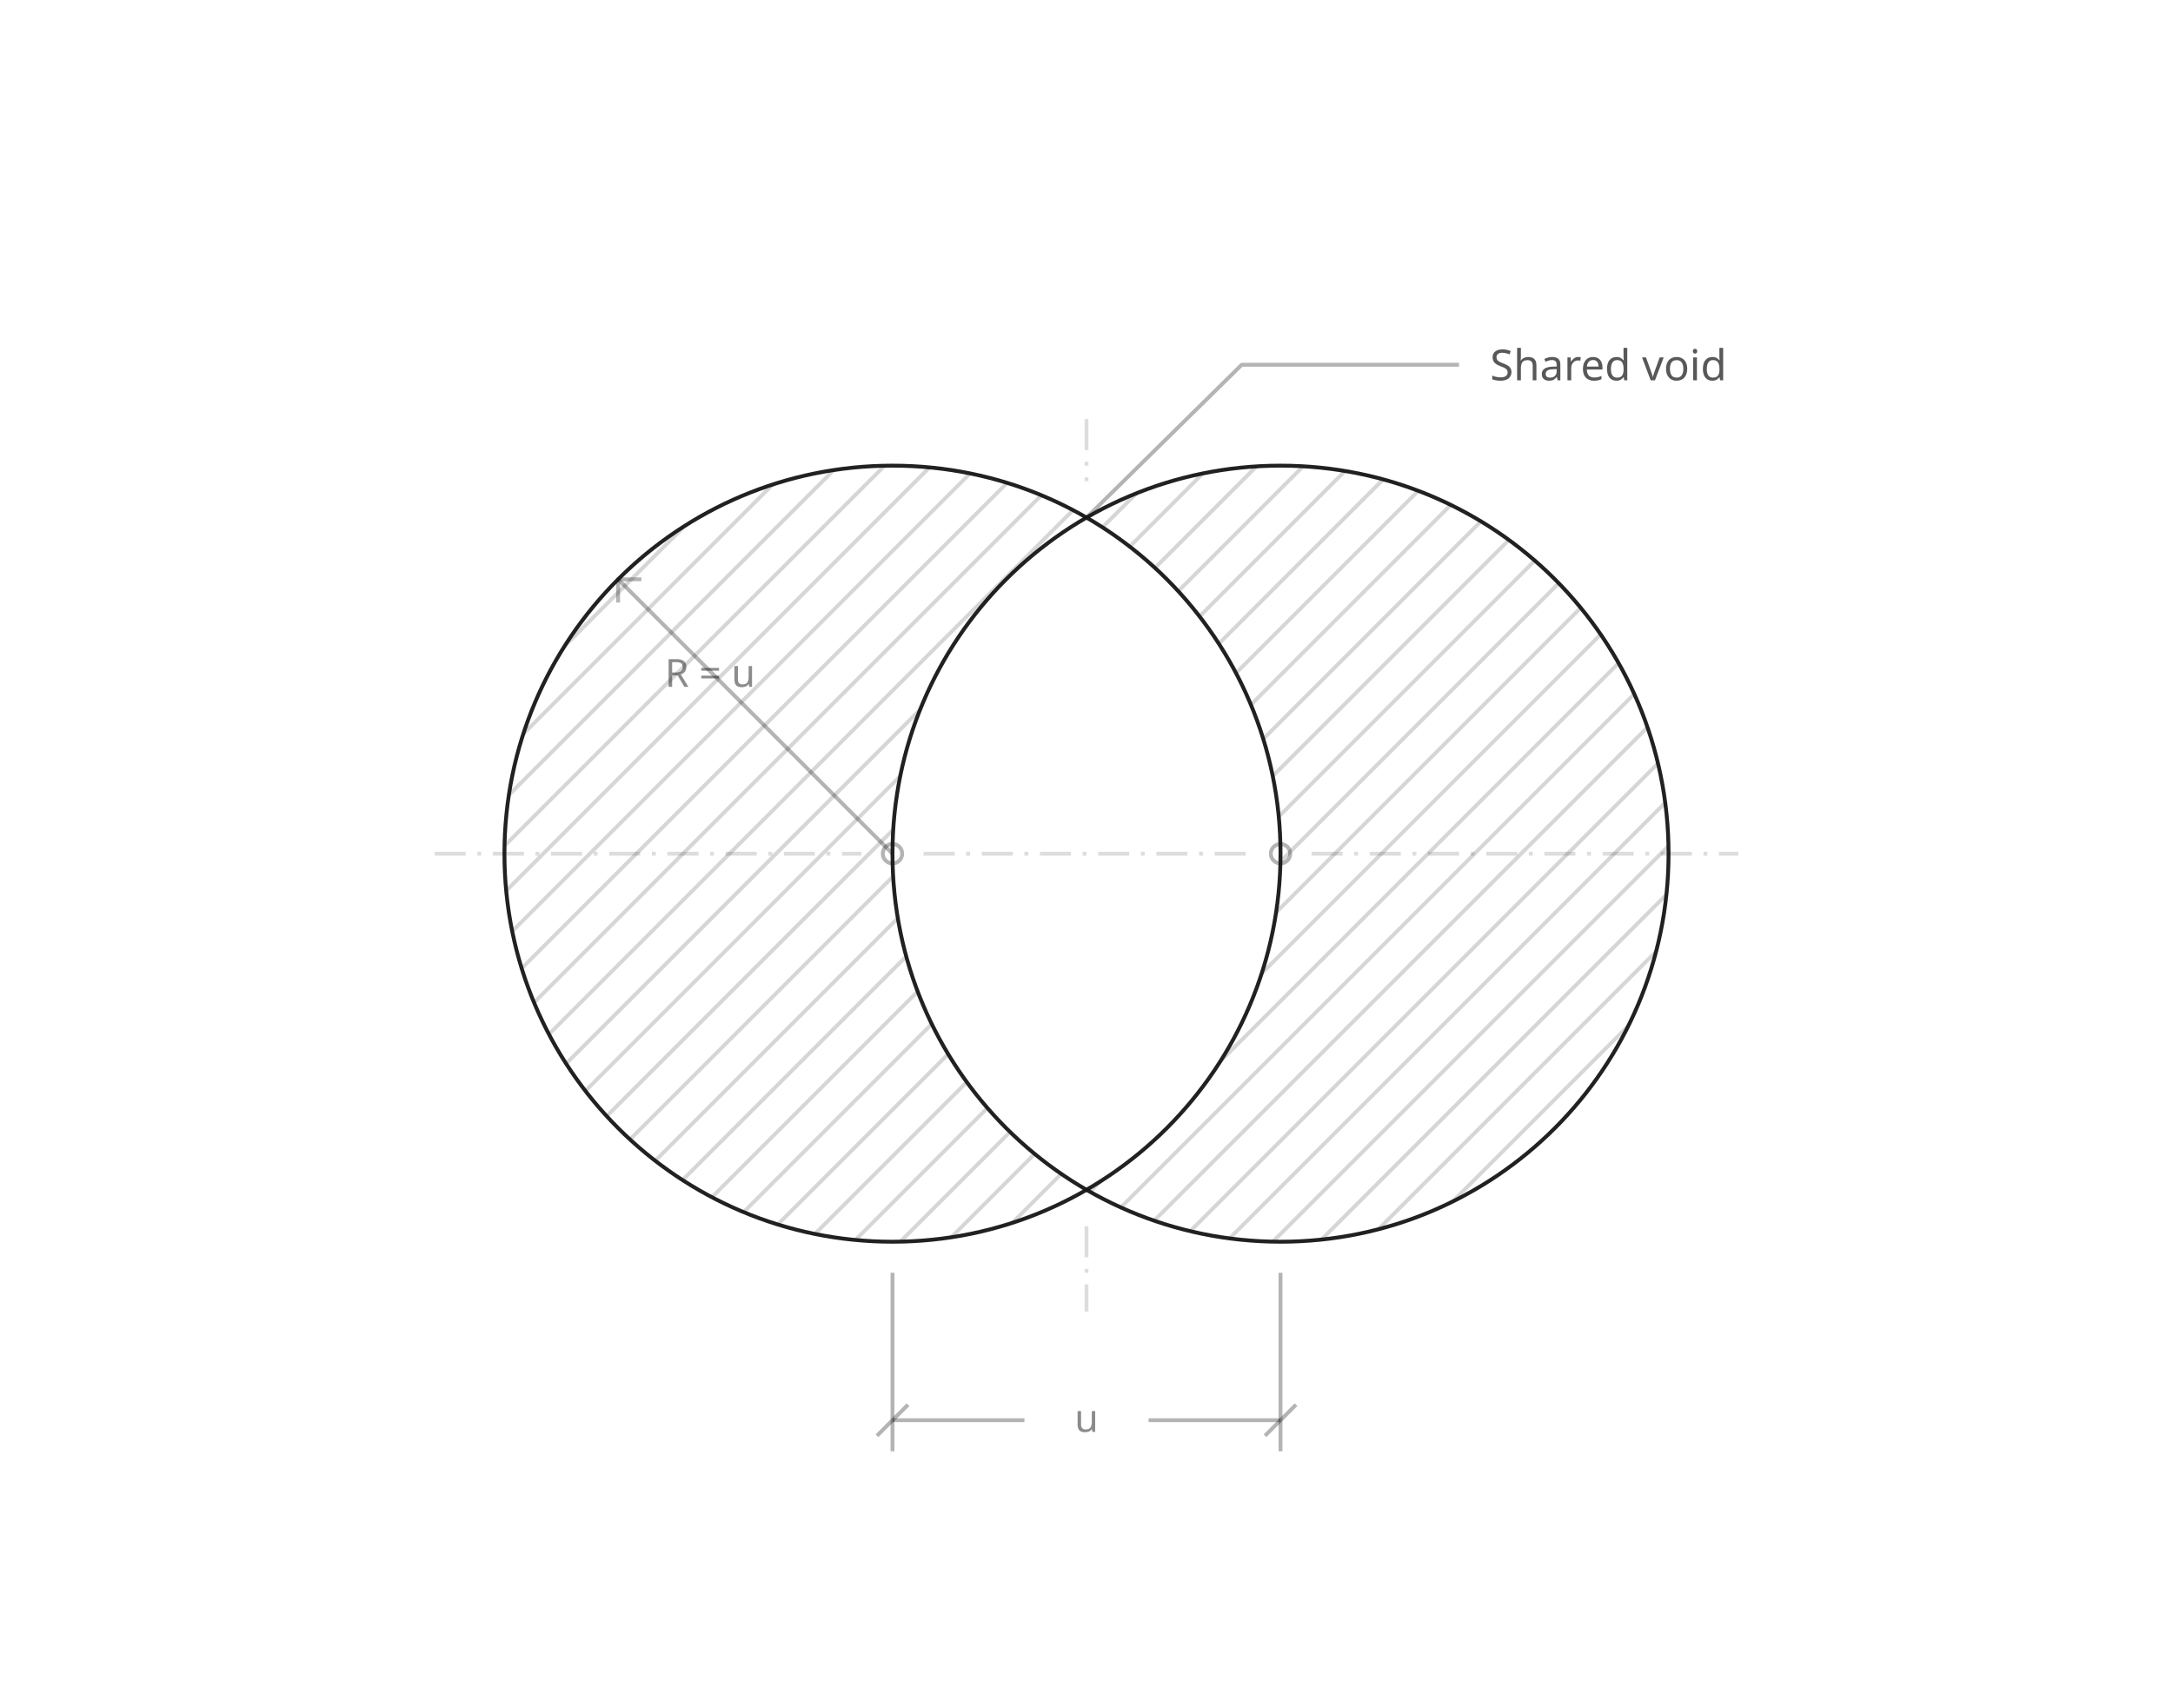
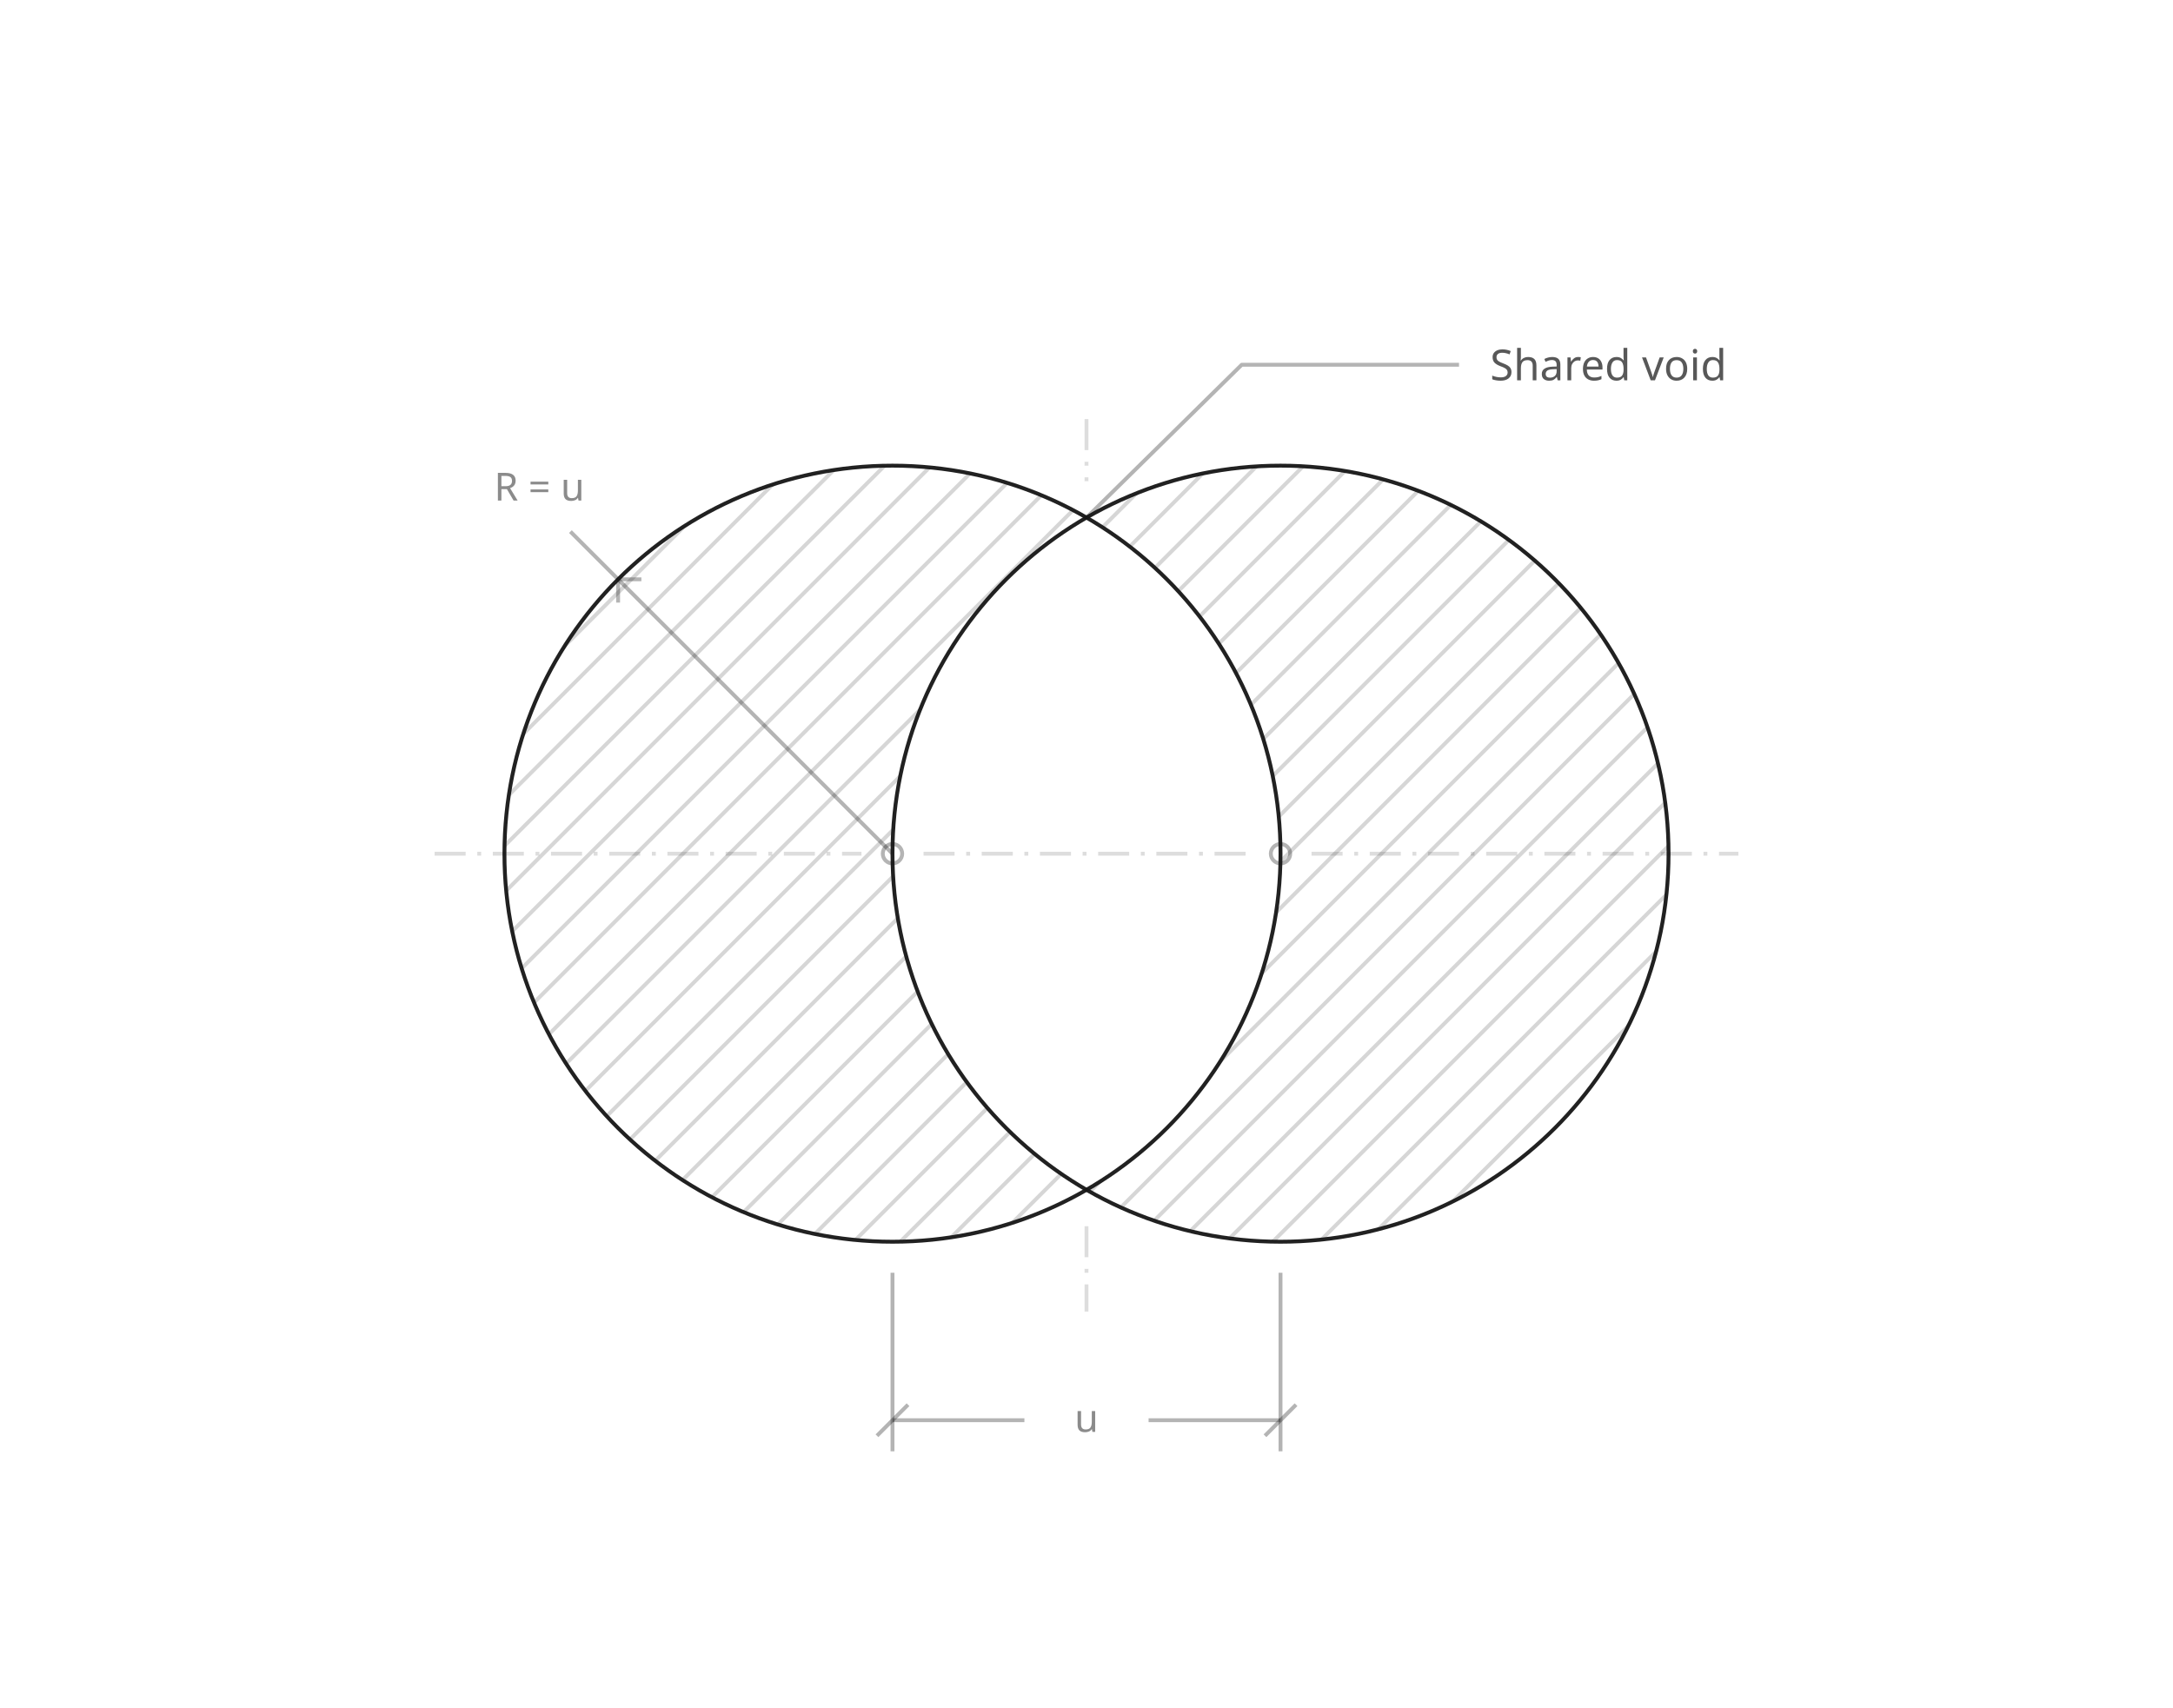
<svg xmlns="http://www.w3.org/2000/svg" width="560" height="440" viewBox="0 0 560 440" fill="none" stroke="currentColor" stroke-linecap="butt" stroke-linejoin="round" style="color:#171717;font-family:Cal Sans,sans-serif;font-optical-sizing:auto;font-synthesis:none;font-variation-settings:'GEOM' 25;font-weight:400" role="img" aria-labelledby="geo-negative-space-title geo-negative-space-desc" stroke-opacity="0.95">
  <defs>
    <clipPath id="geo-negative-space-hatch">
      <path d="M130 220A100 100 0 1 0 330 220A100 100 0 1 0 130 220Z M230 220A100 100 0 1 0 430 220A100 100 0 1 0 230 220Z" fill="black" stroke="none" clip-rule="evenodd" />
    </clipPath>
  </defs>
  <path d="M40 -40L520 -520M40 -28L520 -508M40 -16L520 -496M40 -4L520 -484M40 8L520 -472M40 20L520 -460M40 32L520 -448M40 44L520 -436M40 56L520 -424M40 68L520 -412M40 80L520 -400M40 92L520 -388M40 104L520 -376M40 116L520 -364M40 128L520 -352M40 140L520 -340M40 152L520 -328M40 164L520 -316M40 176L520 -304M40 188L520 -292M40 200L520 -280M40 212L520 -268M40 224L520 -256M40 236L520 -244M40 248L520 -232M40 260L520 -220M40 272L520 -208M40 284L520 -196M40 296L520 -184M40 308L520 -172M40 320L520 -160M40 332L520 -148M40 344L520 -136M40 356L520 -124M40 368L520 -112M40 380L520 -100M40 392L520 -88M40 404L520 -76M40 416L520 -64M40 428L520 -52M40 440L520 -40M40 452L520 -28M40 464L520 -16M40 476L520 -4M40 488L520 8M40 500L520 20M40 512L520 32M40 524L520 44M40 536L520 56M40 548L520 68M40 560L520 80M40 572L520 92M40 584L520 104M40 596L520 116M40 608L520 128M40 620L520 140M40 632L520 152M40 644L520 164M40 656L520 176M40 668L520 188M40 680L520 200M40 692L520 212M40 704L520 224M40 716L520 236M40 728L520 248M40 740L520 260M40 752L520 272M40 764L520 284M40 776L520 296M40 788L520 308M40 800L520 320M40 812L520 332M40 824L520 344M40 836L520 356M40 848L520 368M40 860L520 380M40 872L520 392M40 884L520 404M40 896L520 416M40 908L520 428M40 920L520 440M40 932L520 452M40 944L520 464M40 956L520 476" stroke-width="1" opacity="0.27" clip-path="url(#geo-negative-space-hatch)" stroke-opacity="0.65" />
  <circle cx="230" cy="220" r="100" stroke-width="1" opacity="1" stroke-opacity="0.95" />
  <circle cx="330" cy="220" r="100" stroke-width="1" opacity="1" stroke-opacity="0.95" />
  <path d="M112 220H222M238 220H322M338 220H448M280 108V124M280 316V338" stroke-width="1" opacity="0.24" stroke-dasharray="8 3 1 3" stroke-opacity="0.6" />
  <circle cx="230" cy="220" r="2.5" stroke-width="1" opacity="0.5" stroke-opacity="0.65" />
  <circle cx="330" cy="220" r="2.5" stroke-width="1" opacity="0.5" stroke-opacity="0.65" />
-   <path d="M159.289 149.289L230 220" stroke-width="1" opacity="0.5" stroke-opacity="0.65" />
+   <path d="M147 137L230 220" stroke-width="1" opacity="0.5" stroke-opacity="0.65" />
  <path d="M165.289 149.289L159.289 149.289L159.289 155.289" stroke-width="1" opacity="0.5" stroke-opacity="0.65" />
-   <text x="183" y="177" text-anchor="middle" font-size="10" fill="currentColor" stroke="none" opacity="0.5">R = u</text>
+   <text x="139" y="129" text-anchor="middle" font-size="10" fill="currentColor" stroke="none" opacity="0.5">R = u</text>
  <path d="M230 328L230 374" stroke-width="1" opacity="0.5" stroke-opacity="0.65" />
  <path d="M330 328L330 374" stroke-width="1" opacity="0.5" stroke-opacity="0.65" />
  <path d="M230 366L264 366" stroke-width="1" opacity="0.5" stroke-opacity="0.65" />
  <path d="M296 366L330 366" stroke-width="1" opacity="0.5" stroke-opacity="0.65" />
  <path d="M226 370L234 362" stroke-width="1" opacity="0.5" stroke-opacity="0.65" />
  <path d="M326 370L334 362" stroke-width="1" opacity="0.5" stroke-opacity="0.65" />
  <text x="280" y="369" text-anchor="middle" font-size="10" fill="currentColor" stroke="none" opacity="0.5">u</text>
  <path d="M280 133.397L320 94H376" stroke-width="1" opacity="0.5" stroke-opacity="0.65" />
  <text x="384" y="98" text-anchor="start" font-size="11" fill="currentColor" stroke="none" opacity="0.72">Shared void</text>
</svg>
